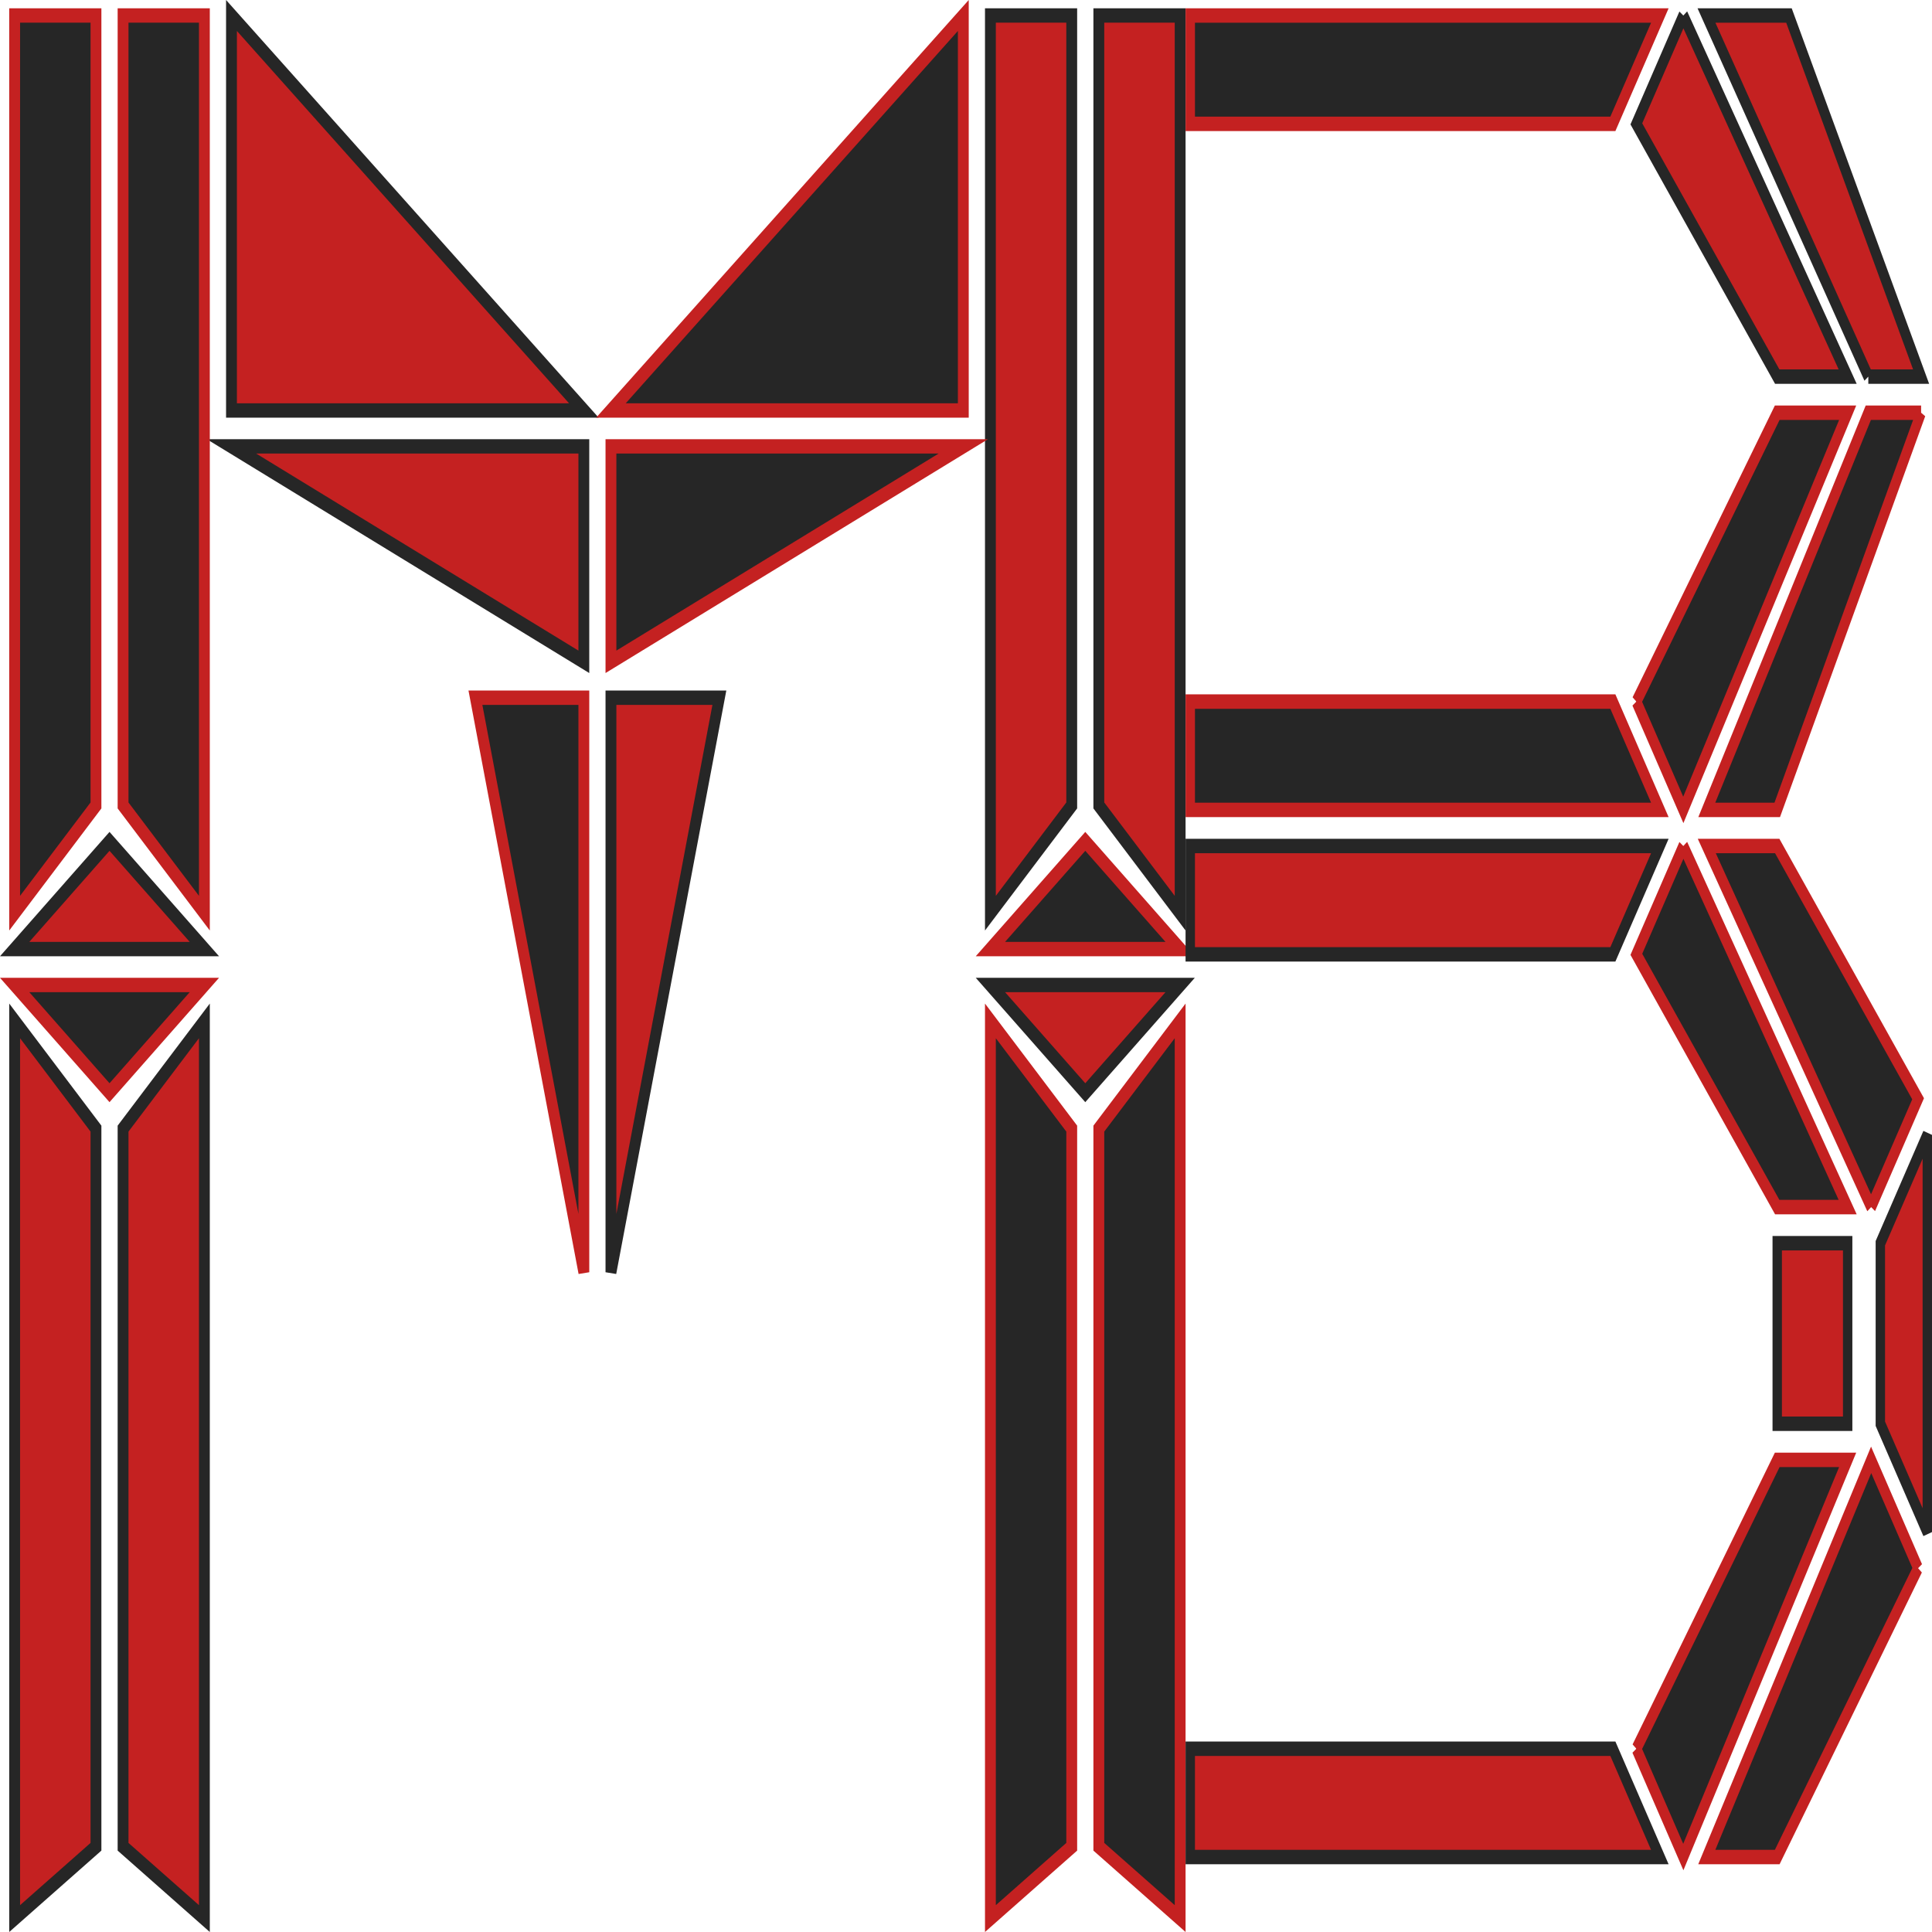
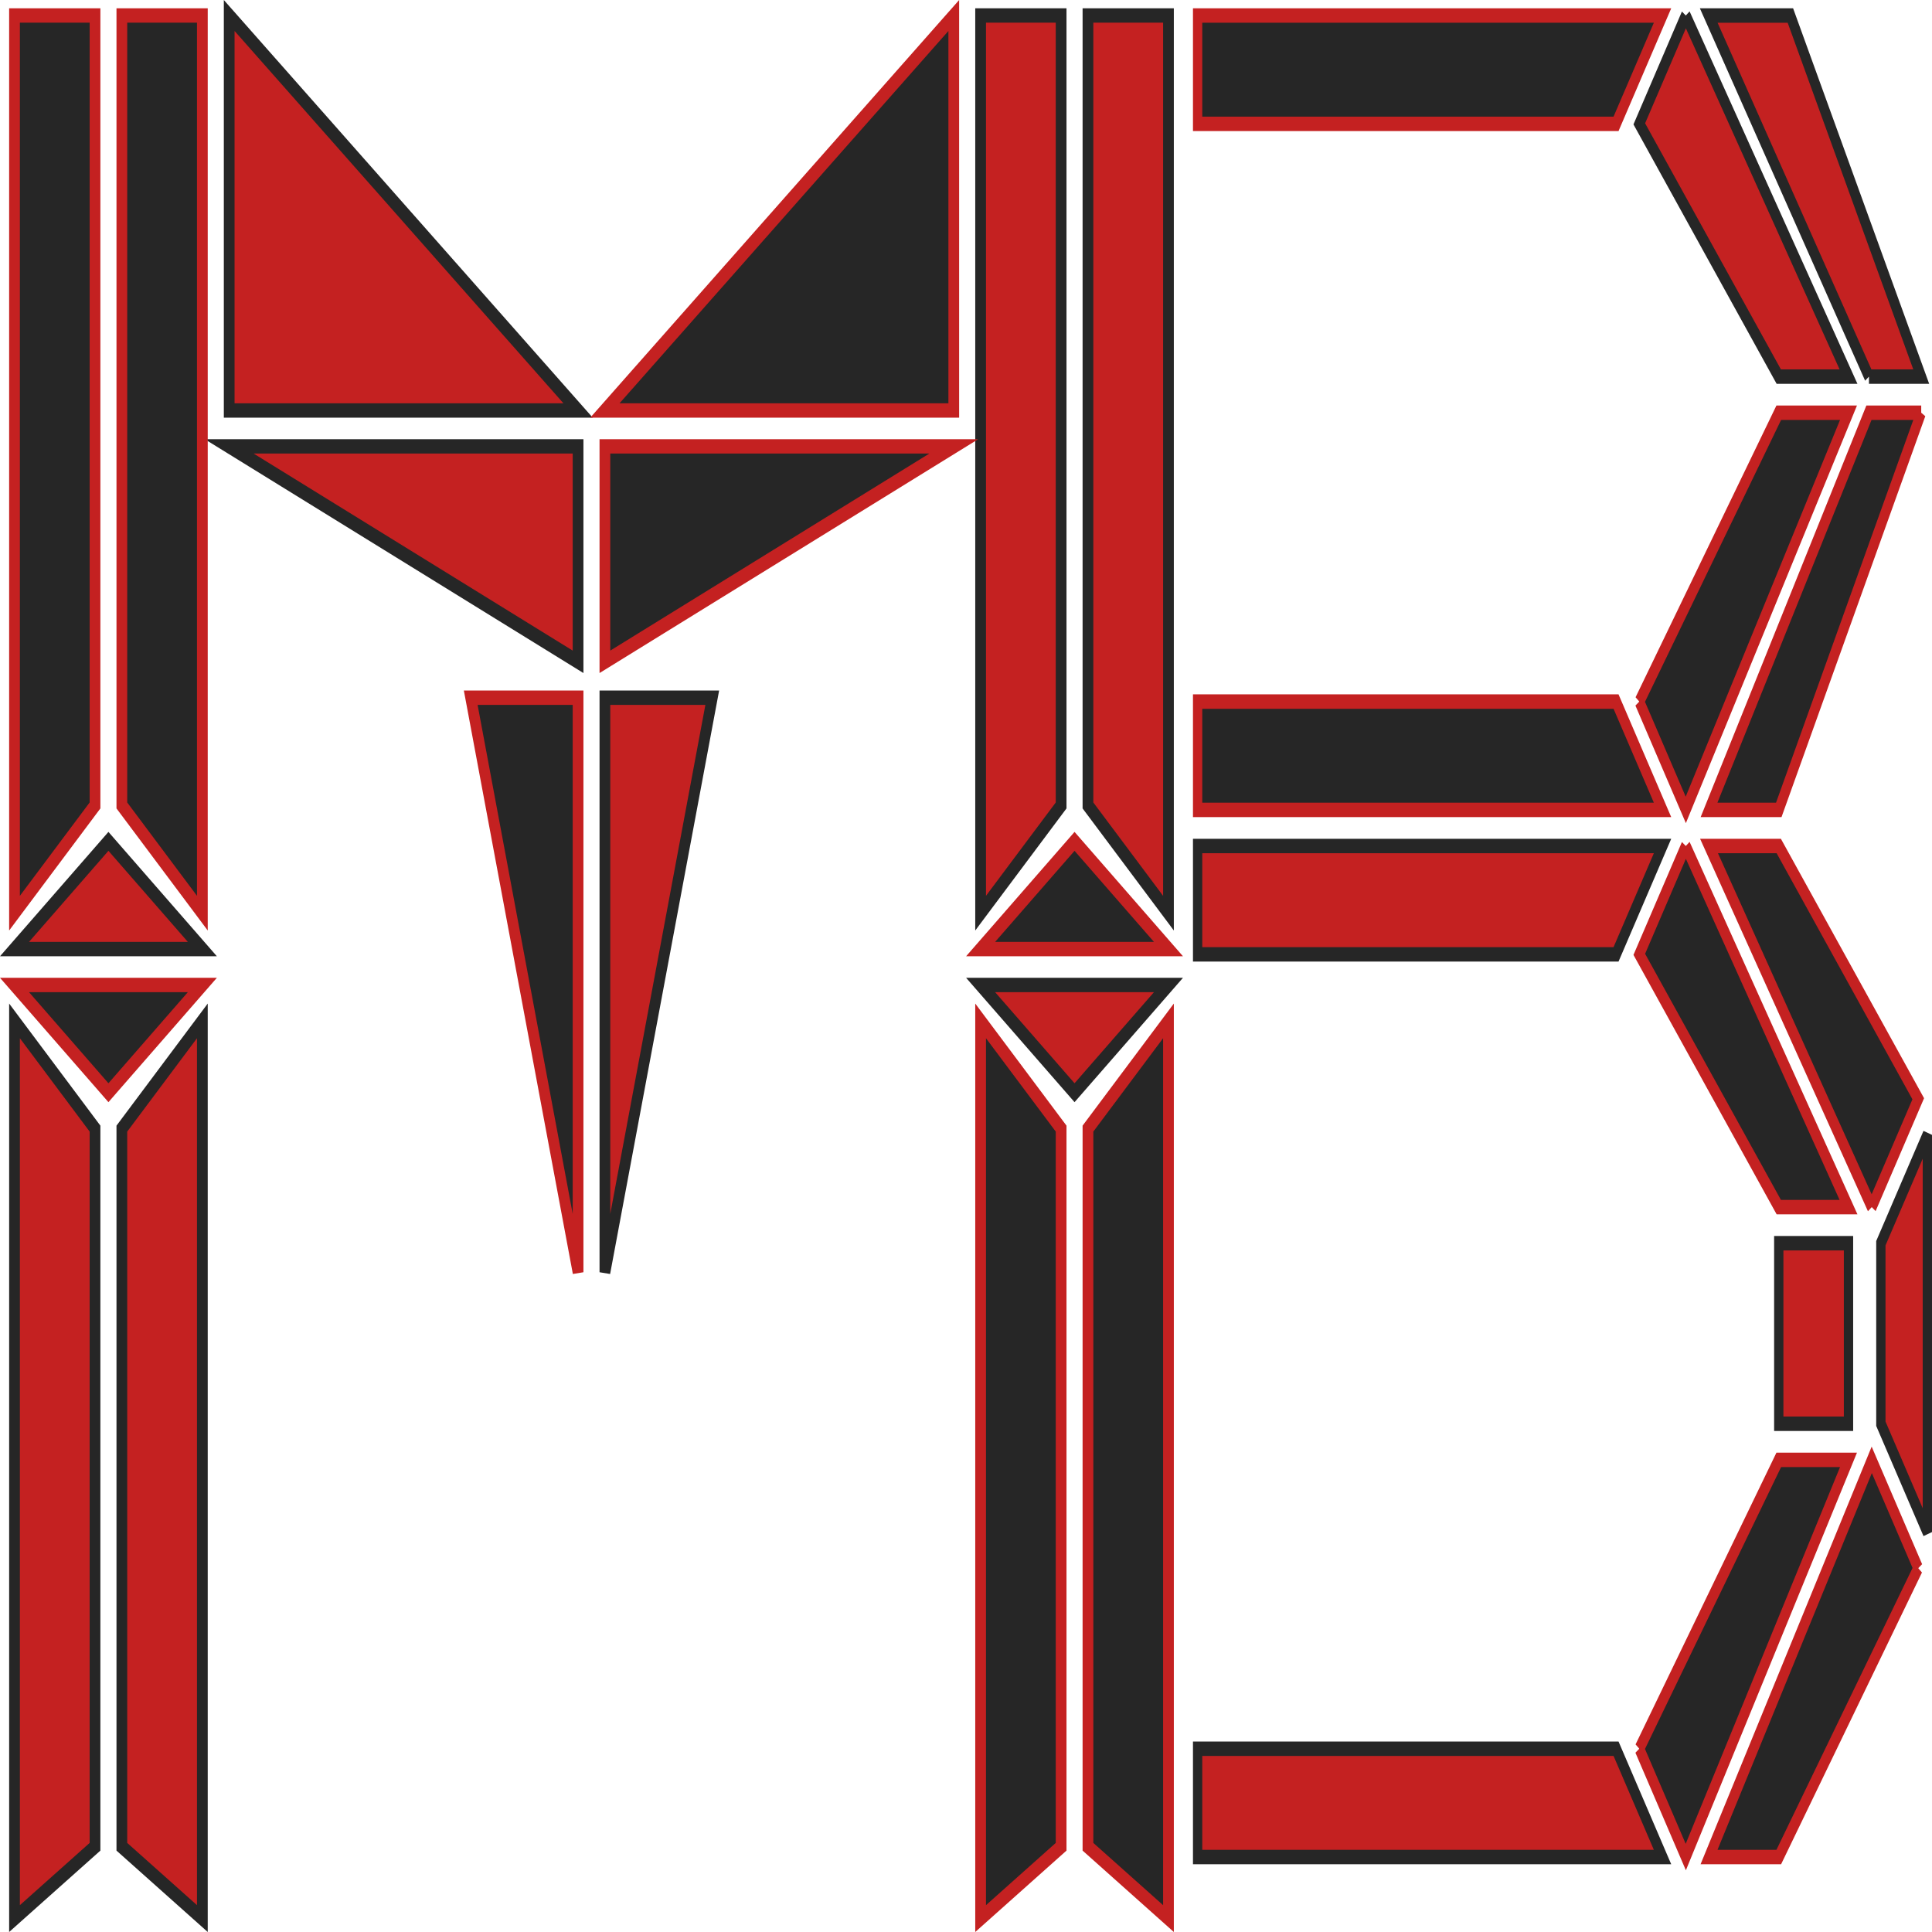
<svg xmlns="http://www.w3.org/2000/svg" width="100" height="100" viewBox="0 0 100 100" version="1.1" id="svg5">
  <defs id="defs2" />
  <g id="layer2" style="fill:#f0470f;fill-opacity:1;stroke:#000000;stroke-opacity:1" transform="translate(-946.8382,-689.6564)">
-     <g id="g5949" transform="matrix(1.000009,0,0,0.9999597,-1.326366,2.431462)">
+     <g id="g5949" transform="matrix(0.9901092,0,0,0.9999595,8.060397,2.431655)">
      <g id="g1467" transform="matrix(0.7714318,0,0,0.8825053,265.7425,99.00934)" style="stroke:#dd0e0e;stroke-opacity:0.75">
        <g id="g6988" style="fill:#c42121;fill-opacity:1;stroke:#262626;stroke-width:2;stroke-dasharray:none;stroke-opacity:1" transform="matrix(0.3637174,0,0,0.421219,881.9522,663.2566)">
          <path id="path5222" style="fill:#c42121;fill-opacity:1;stroke:#262626;stroke-width:2;stroke-dasharray:none;stroke-opacity:1" d="M 10,150 V 275 L 25,265 V 165 Z m 35,0 -15,15 v 100 l 15,10 z" />
          <path style="fill:#c42121;fill-opacity:1;stroke:#262626;stroke-width:2;stroke-dasharray:none;stroke-opacity:1" d="m 10,140 17.5,-15 17.5,15 z" id="path5216" />
          <g id="g6962" style="fill:#c42121;fill-opacity:1;stroke:#262626;stroke-width:2;stroke-dasharray:none;stroke-opacity:1">
            <path id="rect3575" style="fill:#c42121;fill-opacity:1;stroke:#262626;stroke-width:2;stroke-dasharray:none;stroke-opacity:1" d="m 50,10 65,55 v 0 H 50 Z" />
            <path id="path5160" style="fill:#c42121;fill-opacity:1;stroke:#262626;stroke-width:2;stroke-dasharray:none;stroke-opacity:1" d="M 115,100 50,70 v 0 h 65 z" />
          </g>
          <path id="path5253" style="fill:#c42121;fill-opacity:1;stroke:#262626;stroke-width:2;stroke-dasharray:none;stroke-opacity:1" d="m 140,105 -20,80 v 0 -80 z" />
          <g id="g6876" style="fill:#c42121;fill-opacity:1;stroke:#262626;stroke-width:2;stroke-dasharray:none;stroke-opacity:1">
            <path style="fill:#c42121;fill-opacity:1;stroke:#262626;stroke-width:2;stroke-dasharray:none;stroke-opacity:1" d="m 210,10 h 15 V 135 l -15,-15 z" id="path5255" />
            <path style="fill:#c42121;fill-opacity:1;stroke:#262626;stroke-width:2;stroke-dasharray:none;stroke-opacity:1" d="M 205,10 H 190 V 135 l 15,-15 z" id="path5257" />
          </g>
          <path style="fill:#c42121;fill-opacity:1;stroke:#262626;stroke-width:2;stroke-dasharray:none;stroke-opacity:1" d="m 190,145 17.5,15 17.5,-15 z" id="path5261" />
        </g>
        <g id="g7051" style="fill:#262626;fill-opacity:1;stroke:#c42121;stroke-width:2;stroke-dasharray:none;stroke-opacity:1" transform="matrix(0.3637174,0,0,0.421219,881.9522,663.2566)">
          <path id="path5182" style="fill:#262626;fill-opacity:1;stroke:#c42121;stroke-width:2;stroke-dasharray:none;stroke-opacity:1" d="m 95,105 20,80 v 0 -80 z" />
          <g id="g6872" style="fill:#262626;fill-opacity:1;stroke:#c42121;stroke-width:2;stroke-dasharray:none;stroke-opacity:1">
            <path style="fill:#262626;fill-opacity:1;stroke:#c42121;stroke-width:2;stroke-dasharray:none;stroke-opacity:1" d="M 25,10 H 10 v 125 l 15,-15 z" id="path5212" />
            <path style="fill:#262626;fill-opacity:1;stroke:#c42121;stroke-width:2;stroke-dasharray:none;stroke-opacity:1" d="M 30,10 H 45 V 135 L 30,120 Z" id="path5214" />
          </g>
          <path style="fill:#262626;fill-opacity:1;stroke:#c42121;stroke-width:2;stroke-dasharray:none;stroke-opacity:1" d="M 45,145 27.5,160 10,145 Z" id="path5220" />
          <g id="g6958" style="fill:#262626;fill-opacity:1;stroke:#c42121;stroke-width:2;stroke-dasharray:none;stroke-opacity:1">
            <path id="path5249" style="fill:#262626;fill-opacity:1;stroke:#c42121;stroke-width:2;stroke-dasharray:none;stroke-opacity:1" d="M 185,10 120,65 v 0 h 65 z" />
            <path id="path5251" style="fill:#262626;fill-opacity:1;stroke:#c42121;stroke-width:2;stroke-dasharray:none;stroke-opacity:1" d="m 120,100 65,-30 v 0 h -65 z" />
          </g>
          <path style="fill:#262626;fill-opacity:1;stroke:#c42121;stroke-width:2;stroke-dasharray:none;stroke-opacity:1" d="M 225,140 207.5,125 190,140 Z" id="path5259" />
          <path id="path5263" style="fill:#262626;fill-opacity:1;stroke:#c42121;stroke-width:2;stroke-dasharray:none;stroke-opacity:1" d="M 225,150 V 275 L 210,265 V 165 Z m -35,0 15,15 v 100 l -15,10 z" />
        </g>
      </g>
-       <g id="g1162" transform="matrix(2.254024,0,0,2.011271,-549.7634,-277.301)" style="stroke:#dd0e0e;stroke-opacity:0.75">
+       <g id="g1162" transform="matrix(2.254024,0,0,2.011271,-548.7634,-277.301)" style="stroke:#dd0e0e;stroke-opacity:0.75">
        <g id="g7023" style="fill:#c42121;fill-opacity:1;stroke:#262626;stroke-width:2;stroke-dasharray:none;stroke-opacity:1" transform="matrix(0.1078275,0,0,0.1858566,659.844,478.286)">
          <g id="g6892" style="fill:#c42121;fill-opacity:1;stroke:#262626;stroke-width:2;stroke-dasharray:none;stroke-opacity:1" transform="translate(-32.84302,-0.9196781)">
            <path style="fill:#c42121;fill-opacity:1;stroke:#262626;stroke-width:2;stroke-dasharray:none;stroke-opacity:1" d="m 435,10 -10,15 30,35 h 15 L 435,10" id="path5305" />
            <path style="fill:#c42121;fill-opacity:1;stroke:#262626;stroke-width:2;stroke-dasharray:none;stroke-opacity:1" d="M 474.397,60 H 485.64 L 457.5,10 h -17.566 l 34.463,50" id="path5351" />
          </g>
          <g id="g6888" style="fill:#c42121;fill-opacity:1;stroke:#262626;stroke-width:2;stroke-dasharray:none;stroke-opacity:1" transform="translate(-32.84302,-0.9196781)">
            <path style="fill:#c42121;fill-opacity:1;stroke:#262626;stroke-width:2;stroke-dasharray:none;stroke-opacity:1" d="m 330,125 h 100 l -10,15 h -90 z" id="path5311" />
            <path style="fill:#c42121;fill-opacity:1;stroke:#262626;stroke-width:2;stroke-dasharray:none;stroke-opacity:1" d="M 330,265 H 430 L 420,250 H 330 Z" id="path5313" />
          </g>
          <g id="g6908" style="fill:#c42121;fill-opacity:1;stroke:#262626;stroke-width:2;stroke-dasharray:none;stroke-opacity:1" transform="translate(-32.84302,-0.9196781)">
            <path style="fill:#c42121;fill-opacity:1;stroke:#262626;stroke-width:2;stroke-dasharray:none;stroke-opacity:1" d="m 455,180 h 15 v 25 h -15 z" id="path5319" />
            <path style="fill:#c42121;fill-opacity:1;stroke:#262626;stroke-width:2;stroke-dasharray:none;stroke-opacity:1" d="m 476.96,180 10,-15 v 55 l -10,-15 z" id="path5347" />
          </g>
        </g>
        <g id="g7039" style="fill:#262626;fill-opacity:1;stroke:#c42121;stroke-width:2;stroke-dasharray:none;stroke-opacity:1" transform="matrix(0.1078275,0,0,0.1858566,656.3026,478.115)">
          <g id="g6884" style="fill:#262626;fill-opacity:1;stroke:#c42121;stroke-width:2;stroke-dasharray:none;stroke-opacity:1">
            <path style="fill:#262626;fill-opacity:1;stroke:#c42121;stroke-width:2;stroke-dasharray:none;stroke-opacity:1" d="M 330,10 H 430 L 420,25 H 330 Z" id="path5277" />
            <path style="fill:#262626;fill-opacity:1;stroke:#c42121;stroke-width:2;stroke-dasharray:none;stroke-opacity:1" d="M 330,120 H 430 L 420,105 H 330 Z" id="path5281" />
          </g>
          <g id="g6904" style="fill:#262626;fill-opacity:1;stroke:#c42121;stroke-width:2;stroke-dasharray:none;stroke-opacity:1">
            <path style="fill:#262626;fill-opacity:1;stroke:#c42121;stroke-width:2;stroke-dasharray:none;stroke-opacity:1" d="m 435,125 -10,15 30,35 h 15 l -35,-50" id="path5315" />
            <path style="fill:#262626;fill-opacity:1;stroke:#c42121;stroke-width:2;stroke-dasharray:none;stroke-opacity:1" d="m 475,175 10,-15 -30,-35 h -15 l 35,50" id="path5345" />
          </g>
          <g id="g6896" style="fill:#262626;fill-opacity:1;stroke:#c42121;stroke-width:2;stroke-dasharray:none;stroke-opacity:1">
            <path style="fill:#262626;fill-opacity:1;stroke:#c42121;stroke-width:2;stroke-dasharray:none;stroke-opacity:1" d="m 425,250 30,-40 h 15 l -35,55 -10,-15" id="path5317" />
            <path style="fill:#262626;fill-opacity:1;stroke:#c42121;stroke-width:2;stroke-dasharray:none;stroke-opacity:1" d="m 485,225 -30,40 h -15 l 35,-55 10,15" id="path5349" />
          </g>
          <g id="g6900" style="fill:#262626;fill-opacity:1;stroke:#c42121;stroke-width:2;stroke-dasharray:none;stroke-opacity:1">
            <path style="fill:#262626;fill-opacity:1;stroke:#c42121;stroke-width:2;stroke-dasharray:none;stroke-opacity:1" d="m 425,105 30,-40 h 15 l -35,55 -10,-15" id="path5309" />
            <path style="fill:#262626;fill-opacity:1;stroke:#c42121;stroke-width:2;stroke-dasharray:none;stroke-opacity:1" d="M 485.64,65 455,120 h -15 l 34.397,-55 h 11.243" id="path5353" />
          </g>
        </g>
      </g>
    </g>
  </g>
</svg>
